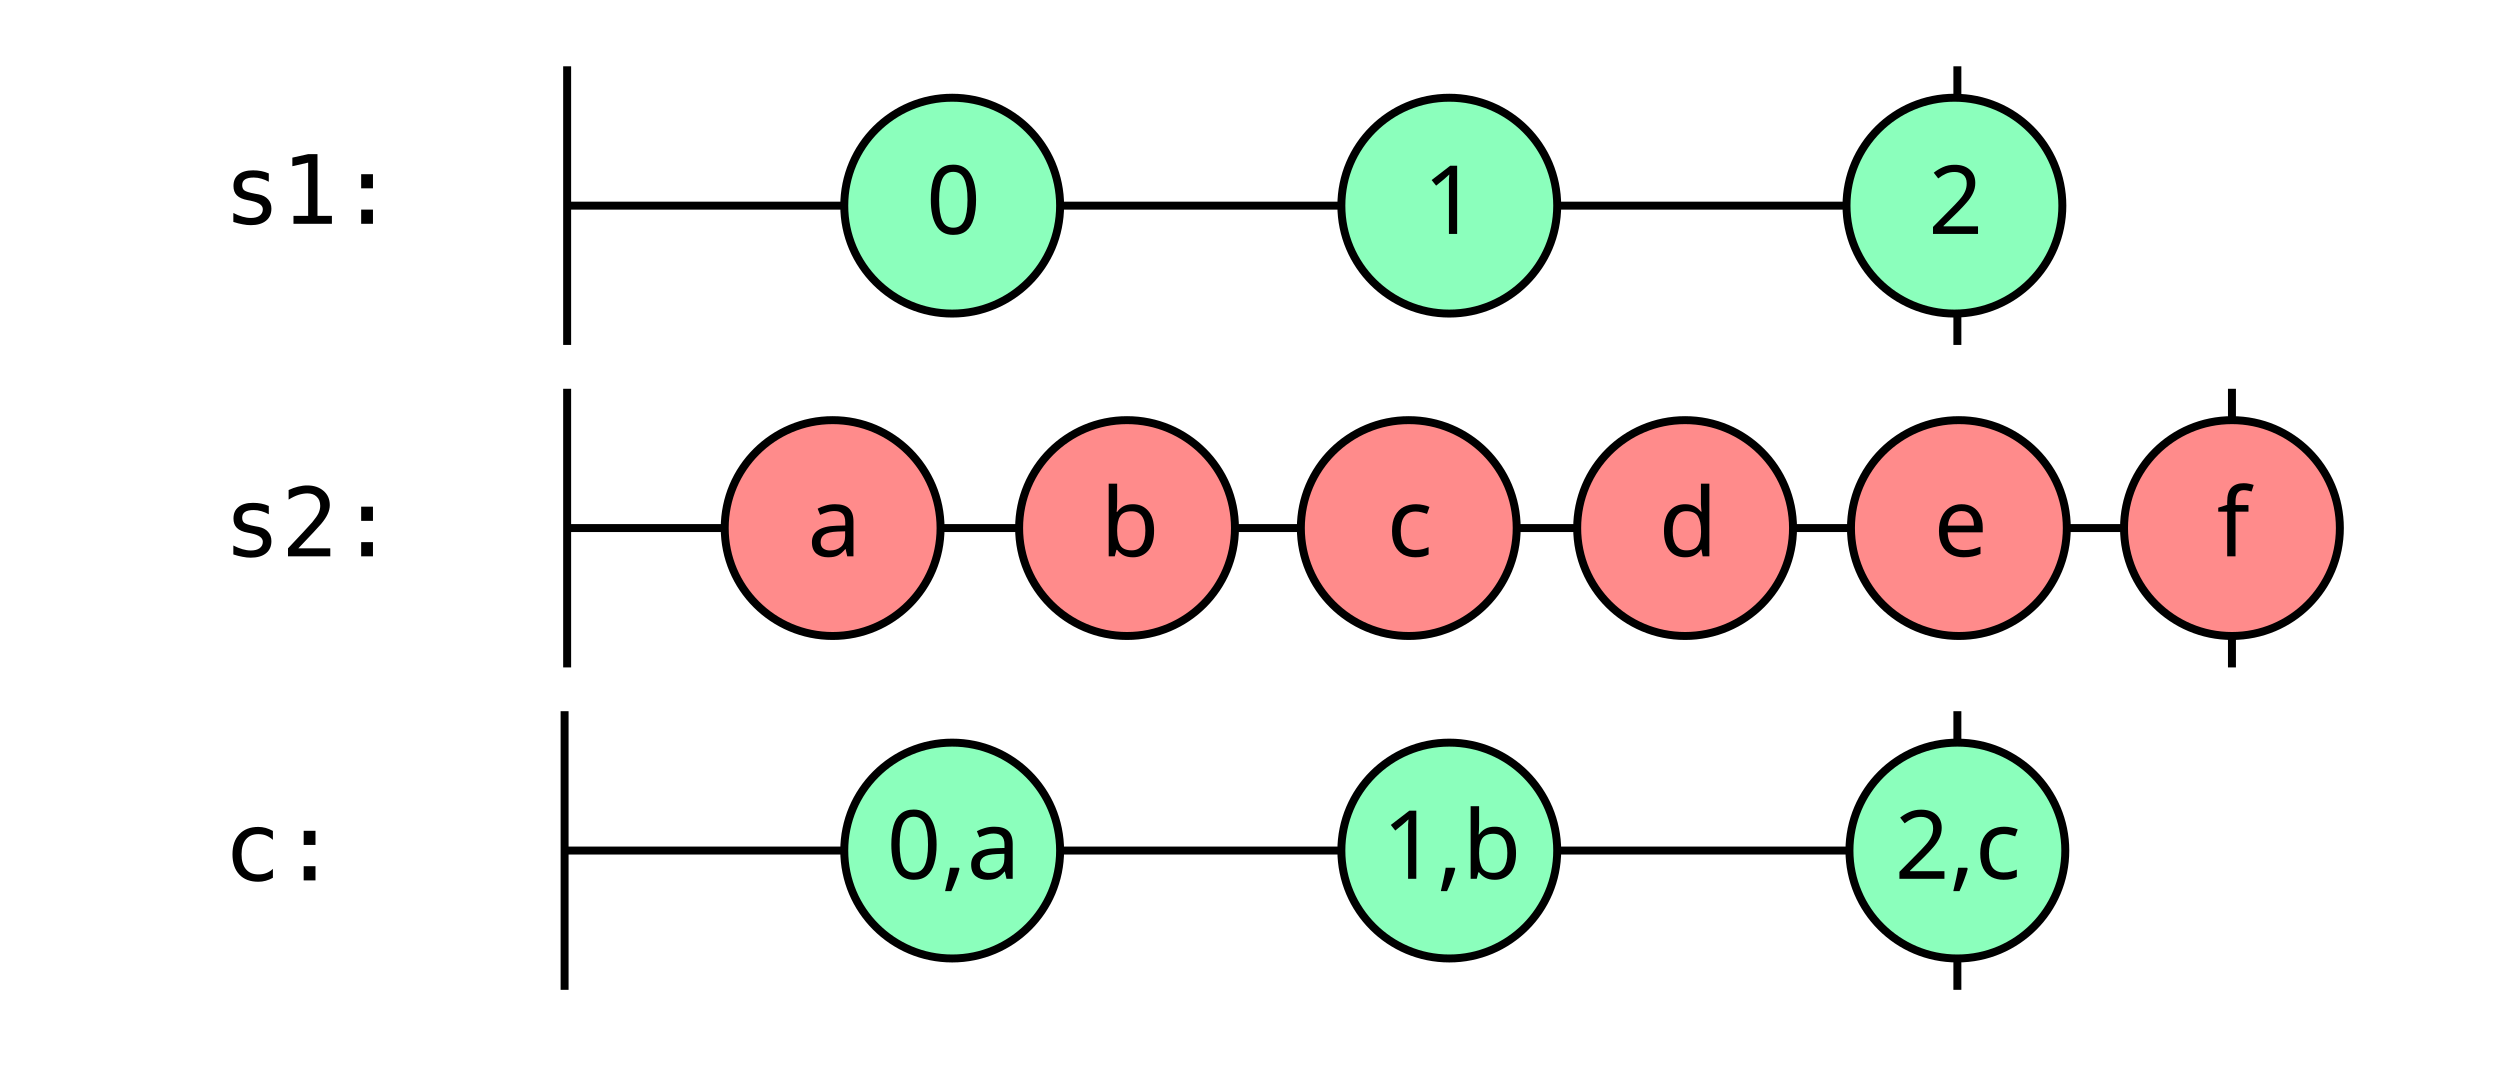
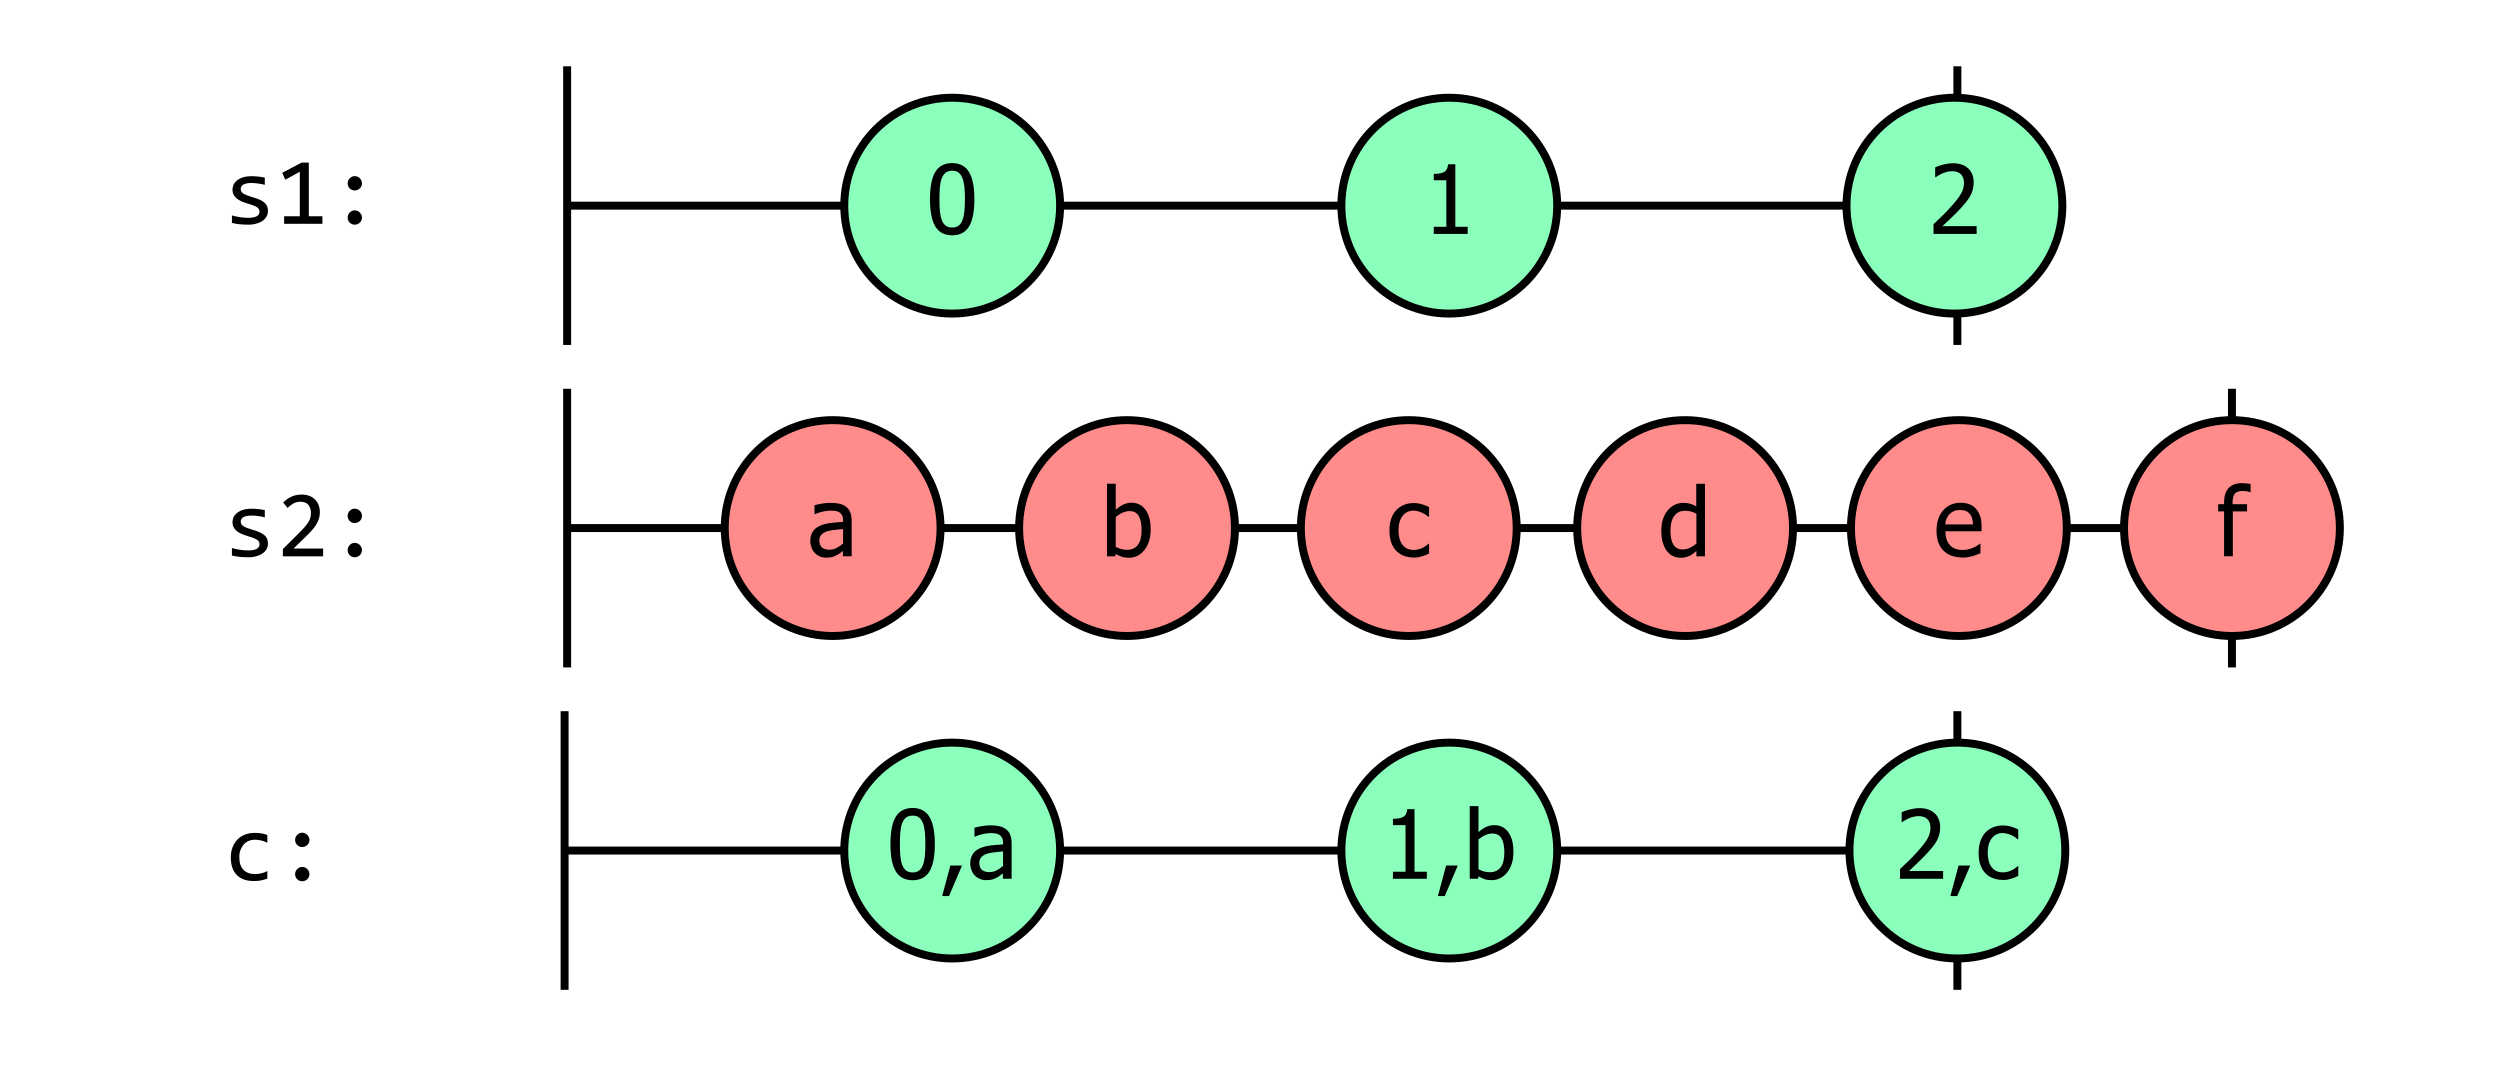
- <svg xmlns="http://www.w3.org/2000/svg" id="a" data-name="Layer 1" width="314.12" height="136.45" viewBox="0 0 314.12 136.45">
+ <svg xmlns="http://www.w3.org/2000/svg" id="Layer_1" data-name="Layer 1" viewBox="0 0 314.12 136.45">
  <defs>
    <style>
-       .e {
-         font-family: Consolas, Consolas;
-       }
- 
-       .e, .f {
-         font-size: 12px;
-       }
- 
-       .g {
+       .cls-1 {
        fill: none;
      }

-       .g, .h, .i {
+       .cls-1, .cls-2, .cls-3 {
        stroke: #000;
        stroke-miterlimit: 10;
      }

-       .h {
+       .cls-2 {
        fill: #ff8b8b;
      }

-       .f {
-         font-family: Tahoma, Tahoma;
+       .cls-4 {
+         stroke-width: 0px;
      }

-       .i {
+       .cls-3 {
        fill: #8bffbc;
      }
    </style>
  </defs>
-   <line class="g" x1="70.94" y1="89.36" x2="70.94" y2="124.37" />
-   <line id="b" data-name="source line" class="g" x1="71.26" y1="25.84" x2="245.04" y2="25.84" />
-   <line id="c" data-name="source line" class="g" x1="71.26" y1="106.87" x2="245.94" y2="106.87" />
-   <text class="e" transform="translate(28.07 28.12)">
-     <tspan x="0" y="0">s1:</tspan>
-   </text>
-   <text class="e" transform="translate(28.07 69.9)">
-     <tspan x="0" y="0">s2:</tspan>
-   </text>
-   <text class="e" transform="translate(28.07 110.62)">
-     <tspan x="0" y="0">c:</tspan>
-   </text>
-   <line class="g" x1="71.26" y1="8.33" x2="71.26" y2="43.34" />
-   <line class="g" x1="245.94" y1="8.33" x2="245.94" y2="43.34" />
+   <line class="cls-1" x1="70.94" y1="89.36" x2="70.94" y2="124.37" />
+   <line id="source_line" data-name="source line" class="cls-1" x1="71.26" y1="25.84" x2="245.04" y2="25.84" />
+   <line id="source_line-2" data-name="source line" class="cls-1" x1="71.26" y1="106.87" x2="245.94" y2="106.87" />
  <g>
-     <circle class="i" cx="119.64" cy="25.84" r="13.56" />
-     <text class="f" transform="translate(116.36 29.39)">
-       <tspan x="0" y="0">0</tspan>
-     </text>
+     <path class="cls-4" d="M33.67,26.51c0,.21-.04.39-.11.56s-.17.31-.29.44-.26.24-.42.33-.33.16-.51.22-.37.1-.56.13-.38.04-.56.04c-.4,0-.76-.02-1.1-.05s-.66-.09-.98-.17v-.94c.34.1.69.17,1.03.22s.68.08,1.01.08c.49,0,.85-.07,1.08-.2s.35-.32.35-.57c0-.11-.02-.2-.06-.28s-.1-.16-.2-.24-.25-.16-.45-.24-.49-.18-.84-.28c-.27-.08-.51-.17-.74-.27s-.42-.22-.58-.35-.29-.3-.39-.48-.14-.4-.14-.65c0-.16.04-.34.11-.54s.21-.38.39-.54.43-.31.74-.42.7-.17,1.17-.17c.23,0,.49.01.77.04s.57.07.88.13v.91c-.32-.08-.62-.14-.91-.17s-.54-.06-.75-.06c-.25,0-.47.02-.64.06s-.31.09-.42.16-.18.15-.23.24-.07.19-.07.3.02.2.06.29.12.17.23.25.27.16.47.24.46.17.78.26c.35.1.64.21.88.32s.43.24.58.37.25.29.32.46.1.37.1.59Z" />
+     <path class="cls-4" d="M40.51,28.12h-4.81v-.95h1.97v-5.59l-1.83,1-.38-.87,2.44-1.28h.9v6.74h1.71v.95Z" />
+     <path class="cls-4" d="M44.57,22.13c.12,0,.24.02.35.07s.21.11.29.2.15.18.2.29.07.22.07.35-.02.24-.07.35-.11.2-.2.28-.18.15-.29.19-.22.07-.35.07-.24-.02-.35-.07-.2-.11-.28-.19-.15-.18-.19-.28-.07-.22-.07-.35.02-.24.07-.35.11-.21.19-.29.18-.15.28-.2.22-.07.35-.07ZM44.57,26.43c.12,0,.24.02.35.07s.21.11.29.2.15.18.2.29.07.22.07.35-.02.24-.07.35-.11.2-.2.28-.18.15-.29.19-.22.07-.35.07-.24-.02-.35-.07-.2-.11-.28-.19-.15-.18-.19-.28-.07-.22-.07-.35.02-.24.07-.35.11-.21.19-.29.18-.15.28-.2.22-.07.35-.07Z" />
  </g>
  <g>
-     <circle class="i" cx="182.1" cy="25.84" r="13.56" />
-     <text class="f" transform="translate(178.82 29.39)">
-       <tspan x="0" y="0">1</tspan>
-     </text>
+     <path class="cls-4" d="M33.67,68.3c0,.21-.04.39-.11.56s-.17.31-.29.44-.26.24-.42.33-.33.16-.51.22-.37.1-.56.13-.38.04-.56.04c-.4,0-.76-.02-1.1-.05s-.66-.09-.98-.17v-.94c.34.1.69.17,1.03.22s.68.08,1.01.08c.49,0,.85-.07,1.08-.2s.35-.32.35-.57c0-.11-.02-.2-.06-.29s-.1-.16-.2-.24-.25-.15-.45-.24-.49-.18-.84-.28c-.27-.08-.51-.17-.74-.27s-.42-.22-.58-.35-.29-.3-.39-.48-.14-.4-.14-.65c0-.16.04-.34.11-.54s.21-.38.39-.54.43-.31.74-.42.7-.17,1.17-.17c.23,0,.49.01.77.04s.57.07.88.13v.91c-.32-.08-.62-.14-.91-.17s-.54-.05-.75-.05c-.25,0-.47.02-.64.06s-.31.09-.42.16-.18.15-.23.24-.07.19-.07.3.02.2.06.29.12.17.23.25.27.16.47.24.46.17.78.26c.35.1.64.21.88.32s.43.24.58.37.25.29.32.46.1.37.1.59Z" />
+     <path class="cls-4" d="M40.58,69.9h-5.04v-.91l1.98-1.97c.32-.32.59-.6.79-.83s.36-.45.47-.64.19-.38.23-.55.06-.36.06-.56c0-.19-.03-.37-.08-.54s-.13-.32-.23-.45-.24-.23-.41-.3-.37-.11-.6-.11c-.32,0-.62.07-.88.22s-.51.33-.73.56l-.56-.67c.29-.3.62-.55,1-.73s.82-.28,1.32-.28c.34,0,.65.05.93.15s.52.25.72.44.36.43.47.7.17.59.17.94c0,.29-.04.56-.12.81s-.2.5-.35.75-.36.51-.6.77-.52.56-.85.87l-1.39,1.35h3.72v.97Z" />
+     <path class="cls-4" d="M44.57,63.91c.12,0,.24.02.35.07s.21.12.29.2.15.18.2.29.07.22.07.35-.02.24-.07.35-.11.2-.2.29-.18.15-.29.19-.22.07-.35.07-.24-.02-.35-.07-.2-.11-.28-.19-.15-.18-.19-.29-.07-.22-.07-.35.02-.24.07-.35.11-.21.19-.29.18-.15.28-.2.22-.07.35-.07ZM44.57,68.21c.12,0,.24.02.35.07s.21.12.29.2.15.18.2.29.07.22.07.35-.02.24-.07.35-.11.2-.2.29-.18.15-.29.19-.22.07-.35.07-.24-.02-.35-.07-.2-.11-.28-.19-.15-.18-.19-.29-.07-.22-.07-.35.02-.24.07-.35.11-.21.19-.29.18-.15.28-.2.22-.07.35-.07Z" />
  </g>
  <g>
-     <circle class="i" cx="245.57" cy="25.84" r="13.56" />
-     <text class="f" transform="translate(242.3 29.39)">
-       <tspan x="0" y="0">2</tspan>
-     </text>
+     <path class="cls-4" d="M33.58,110.4c-.27.1-.54.18-.82.23s-.57.07-.86.07c-.93,0-1.65-.25-2.15-.76s-.75-1.24-.75-2.21c0-.46.07-.89.22-1.27s.35-.7.61-.97.57-.48.94-.62.76-.22,1.2-.22c.3,0,.59.02.86.06s.52.11.76.21v.97c-.25-.13-.51-.23-.78-.29s-.54-.09-.82-.09c-.26,0-.51.05-.74.15s-.44.24-.61.43-.31.42-.42.69-.15.57-.15.91c0,.71.17,1.24.52,1.6s.83.53,1.44.53c.28,0,.55-.03.81-.09s.51-.16.75-.28v.95Z" />
+     <path class="cls-4" d="M37.97,104.63c.12,0,.24.02.35.07s.21.11.29.2.15.18.2.29.07.22.07.35-.02.24-.07.35-.11.2-.2.28-.18.15-.29.19-.22.07-.35.07-.24-.02-.35-.07-.2-.11-.28-.19-.15-.18-.19-.28-.07-.22-.07-.35.02-.24.07-.35.11-.21.19-.29.18-.15.28-.2.22-.07.35-.07ZM37.97,108.93c.12,0,.24.02.35.07s.21.11.29.2.15.18.2.29.07.22.07.35-.02.24-.07.35-.11.2-.2.28-.18.15-.29.19-.22.07-.35.07-.24-.02-.35-.07-.2-.11-.28-.19-.15-.18-.19-.28-.07-.22-.07-.35.02-.24.07-.35.11-.21.19-.29.18-.15.28-.2.22-.07.35-.07Z" />
+   </g>
+   <line class="cls-1" x1="71.26" y1="8.33" x2="71.26" y2="43.34" />
+   <line class="cls-1" x1="245.94" y1="8.33" x2="245.94" y2="43.34" />
+   <g>
+     <circle class="cls-3" cx="119.64" cy="25.84" r="13.56" />
+     <path class="cls-4" d="M122.43,25.02c0,1.57-.23,2.72-.68,3.45s-1.16,1.1-2.11,1.1-1.67-.37-2.12-1.12-.67-1.88-.67-3.42.23-2.73.68-3.45,1.16-1.09,2.11-1.09,1.67.38,2.12,1.13.67,1.89.67,3.4ZM120.93,27.68c.11-.29.19-.65.24-1.1s.07-.96.07-1.56-.02-1.12-.07-1.56-.13-.81-.25-1.1c-.12-.3-.28-.52-.48-.68s-.47-.23-.8-.23-.59.08-.8.23-.37.38-.5.69c-.12.3-.2.67-.24,1.12s-.06.96-.06,1.54c0,.61.02,1.12.06,1.53s.12.78.24,1.1c.11.3.27.53.48.69s.48.24.82.24.59-.08.8-.23.37-.38.49-.69Z" />
  </g>
  <g>
-     <circle class="i" cx="119.64" cy="106.87" r="13.56" />
-     <text class="f" transform="translate(111.4 110.42)">
-       <tspan x="0" y="0">0,a</tspan>
-     </text>
+     <circle class="cls-3" cx="182.1" cy="25.84" r="13.56" />
+     <path class="cls-4" d="M184.4,29.39h-4.25v-.89h1.58v-5.85h-1.58v-.8c.6,0,1.04-.08,1.32-.25s.44-.49.48-.96h.91v7.86h1.55v.89Z" />
  </g>
  <g>
-     <circle class="i" cx="182.1" cy="106.87" r="13.56" />
-     <text class="f" transform="translate(173.69 110.42)">
-       <tspan x="0" y="0">1,b</tspan>
-     </text>
-   </g>
-   <line id="d" data-name="source line" class="g" x1="71.26" y1="66.35" x2="280.44" y2="66.35" />
-   <line class="g" x1="280.44" y1="48.85" x2="280.44" y2="83.86" />
-   <line class="g" x1="71.26" y1="48.85" x2="71.26" y2="83.86" />
-   <g>
-     <circle class="h" cx="104.62" cy="66.35" r="13.56" />
-     <text class="f" transform="translate(101.47 69.9)">
-       <tspan x="0" y="0">a</tspan>
-     </text>
+     <circle class="cls-3" cx="245.57" cy="25.84" r="13.56" />
+     <path class="cls-4" d="M248.32,29.39h-5.38v-1.22c.39-.37.75-.72,1.1-1.05s.68-.69,1.01-1.05c.66-.73,1.12-1.32,1.36-1.75s.36-.89.36-1.36c0-.24-.04-.46-.11-.64s-.18-.34-.31-.46c-.14-.12-.29-.21-.47-.26s-.38-.09-.59-.09-.42.03-.63.08-.42.12-.61.2c-.16.07-.32.15-.47.24s-.28.17-.37.24h-.06v-1.24c.24-.12.58-.24,1.01-.35s.84-.17,1.23-.17c.81,0,1.45.22,1.91.65s.69,1.02.69,1.75c0,.34-.04.65-.12.94s-.19.56-.33.8c-.14.25-.32.51-.52.76s-.42.5-.64.74c-.37.4-.78.81-1.23,1.24s-.81.77-1.08,1.02h4.29v1Z" />
  </g>
  <g>
-     <circle class="h" cx="141.61" cy="66.35" r="13.56" />
-     <text class="f" transform="translate(138.29 69.9)">
-       <tspan x="0" y="0">b</tspan>
-     </text>
+     <circle class="cls-3" cx="119.64" cy="106.87" r="13.56" />
+     <g>
+       <path class="cls-4" d="M117.46,106.05c0,1.57-.23,2.72-.68,3.45s-1.16,1.1-2.11,1.1-1.67-.37-2.12-1.12-.67-1.88-.67-3.42.23-2.73.68-3.45,1.16-1.09,2.11-1.09,1.67.38,2.12,1.13.67,1.89.67,3.4ZM115.96,108.71c.11-.29.19-.65.24-1.1s.07-.96.07-1.56-.02-1.12-.07-1.56-.13-.81-.25-1.1c-.12-.3-.28-.52-.48-.68s-.47-.23-.8-.23-.59.08-.8.23-.37.38-.5.69c-.12.3-.2.67-.24,1.12s-.06.96-.06,1.54c0,.61.02,1.12.06,1.53s.12.78.24,1.1c.11.3.27.53.48.69s.48.24.82.24.59-.08.8-.23.37-.38.49-.69Z" />
+       <path class="cls-4" d="M120.88,108.75l-1.64,3.84h-.86l1.03-3.84h1.46Z" />
+       <path class="cls-4" d="M126.03,109.72c-.09.07-.21.16-.36.28s-.3.21-.44.28c-.2.1-.38.18-.57.23s-.44.08-.76.08c-.27,0-.53-.05-.77-.15s-.46-.24-.64-.43c-.18-.18-.32-.4-.42-.67s-.16-.54-.16-.83c0-.45.1-.84.29-1.16s.49-.57.91-.76c.37-.17.8-.28,1.3-.35s1.04-.11,1.62-.14v-.21c0-.26-.04-.47-.12-.62s-.19-.28-.33-.37c-.14-.09-.31-.15-.52-.18s-.41-.04-.63-.04c-.25,0-.55.04-.9.11s-.69.19-1.03.33h-.06v-1.12c.2-.06.49-.12.87-.19s.75-.11,1.12-.11c.45,0,.83.04,1.14.11s.59.2.83.38c.24.18.42.41.53.7s.18.63.18,1.04v4.48h-1.1v-.7ZM126.03,108.8v-1.82c-.26.02-.59.06-.99.1s-.72.1-.97.17c-.29.09-.54.23-.73.41s-.29.44-.29.78c0,.38.11.66.32.85s.52.29.93.29c.35,0,.66-.08.94-.23s.54-.33.79-.55Z" />
+     </g>
  </g>
  <g>
-     <circle class="h" cx="177.01" cy="66.35" r="13.56" />
-     <text class="f" transform="translate(174.25 69.9)">
-       <tspan x="0" y="0">c</tspan>
-     </text>
+     <circle class="cls-3" cx="182.1" cy="106.87" r="13.56" />
+     <g>
+       <path class="cls-4" d="M179.27,110.42h-4.25v-.89h1.58v-5.85h-1.58v-.8c.6,0,1.04-.08,1.32-.25s.44-.49.48-.96h.91v7.86h1.55v.89Z" />
+       <path class="cls-4" d="M183.17,108.75l-1.64,3.84h-.86l1.03-3.84h1.46Z" />
+       <path class="cls-4" d="M190.16,107.03c0,1.07-.26,1.93-.78,2.58s-1.17.98-1.95.98c-.36,0-.66-.04-.91-.13s-.5-.21-.75-.35l-.07.3h-1.03v-9.12h1.1v3.26c.28-.25.58-.46.9-.62s.69-.25,1.1-.25c.74,0,1.32.3,1.75.89s.64,1.41.64,2.46ZM189.02,107.12c0-.78-.12-1.37-.36-1.78s-.62-.61-1.15-.61c-.3,0-.6.07-.91.21s-.58.32-.83.53v3.75c.28.14.52.23.74.29s.45.08.71.08c.56,0,1-.2,1.32-.6s.48-1.03.48-1.89Z" />
+     </g>
+   </g>
+   <line id="source_line-3" data-name="source line" class="cls-1" x1="71.26" y1="66.35" x2="280.44" y2="66.35" />
+   <line class="cls-1" x1="280.44" y1="48.85" x2="280.44" y2="83.86" />
+   <line class="cls-1" x1="71.26" y1="48.85" x2="71.26" y2="83.86" />
+   <g>
+     <circle class="cls-2" cx="104.62" cy="66.35" r="13.56" />
+     <path class="cls-4" d="M105.93,69.2c-.09.07-.21.16-.36.28s-.3.21-.44.28c-.2.1-.38.18-.57.23s-.44.08-.76.08c-.27,0-.53-.05-.77-.15s-.46-.24-.64-.43c-.18-.18-.32-.4-.42-.67s-.16-.54-.16-.83c0-.45.1-.84.29-1.16s.49-.57.91-.76c.37-.17.8-.28,1.3-.35s1.04-.11,1.62-.14v-.21c0-.26-.04-.47-.12-.62s-.19-.28-.33-.37c-.14-.09-.31-.15-.52-.18s-.41-.04-.63-.04c-.25,0-.55.04-.9.11s-.69.19-1.03.33h-.06v-1.12c.2-.06.49-.12.87-.19s.75-.11,1.12-.11c.45,0,.83.04,1.14.11s.59.2.83.38c.24.18.42.41.53.7s.18.63.18,1.04v4.48h-1.1v-.7ZM105.93,68.29v-1.82c-.26.02-.59.06-.99.1s-.72.1-.97.17c-.29.09-.54.23-.73.41s-.29.44-.29.78c0,.38.11.66.32.85s.52.29.93.29c.35,0,.66-.08.94-.23s.54-.33.79-.55Z" />
  </g>
  <g>
-     <circle class="h" cx="211.73" cy="66.35" r="13.56" />
-     <text class="f" transform="translate(208.42 69.9)">
-       <tspan x="0" y="0">d</tspan>
-     </text>
+     <circle class="cls-2" cx="141.61" cy="66.35" r="13.56" />
+     <path class="cls-4" d="M144.58,66.52c0,1.07-.26,1.93-.78,2.58s-1.17.98-1.95.98c-.36,0-.66-.04-.91-.13s-.5-.21-.75-.35l-.07.3h-1.03v-9.12h1.1v3.26c.28-.25.58-.46.9-.62s.69-.25,1.1-.25c.74,0,1.32.3,1.75.89s.64,1.41.64,2.46ZM143.44,66.61c0-.78-.12-1.37-.36-1.78s-.62-.61-1.15-.61c-.3,0-.6.07-.91.21s-.58.32-.83.53v3.75c.28.14.52.23.74.29s.45.08.71.08c.56,0,1-.2,1.32-.6s.48-1.03.48-1.89Z" />
  </g>
  <g>
-     <circle class="h" cx="246.13" cy="66.35" r="13.56" />
-     <text class="f" transform="translate(242.97 69.9)">
-       <tspan x="0" y="0">e</tspan>
-     </text>
+     <circle class="cls-2" cx="177.01" cy="66.35" r="13.56" />
+     <path class="cls-4" d="M177.64,70.05c-.45,0-.86-.07-1.24-.21s-.7-.35-.97-.63-.48-.64-.63-1.06-.22-.93-.22-1.51.08-1.07.23-1.49.36-.77.62-1.05.58-.5.96-.66.8-.23,1.24-.23c.36,0,.71.05,1.04.15s.63.22.89.35v1.24h-.06c-.08-.07-.18-.14-.3-.23s-.27-.17-.45-.26c-.15-.08-.33-.15-.54-.21s-.41-.09-.6-.09c-.57,0-1.03.22-1.37.65s-.52,1.04-.52,1.83.17,1.38.5,1.81.8.65,1.39.65c.36,0,.7-.07,1.03-.22s.61-.34.86-.57h.06v1.24c-.11.05-.25.11-.41.18s-.31.13-.45.16c-.19.05-.36.1-.5.13s-.34.04-.57.04Z" />
  </g>
  <g>
-     <circle class="h" cx="280.44" cy="66.35" r="13.56" />
-     <text class="f" transform="translate(278.53 69.9)">
-       <tspan x="0" y="0">f</tspan>
-     </text>
+     <circle class="cls-2" cx="211.73" cy="66.35" r="13.56" />
+     <path class="cls-4" d="M214.25,69.9h-1.1v-.67c-.17.14-.32.26-.45.36s-.27.18-.44.26c-.16.07-.32.13-.49.17s-.36.06-.59.06c-.36,0-.68-.07-.99-.22s-.56-.37-.77-.65c-.21-.29-.38-.65-.5-1.07s-.18-.91-.18-1.46.07-1.07.22-1.49.35-.79.62-1.1c.24-.29.53-.51.86-.67s.69-.24,1.06-.24c.33,0,.61.04.86.11s.5.18.77.34v-2.84h1.1v9.12ZM213.15,68.31v-3.77c-.27-.13-.52-.22-.74-.28s-.45-.08-.71-.08c-.57,0-1.01.21-1.33.64s-.48,1.04-.48,1.84.12,1.36.37,1.77.64.61,1.18.61c.29,0,.58-.07.87-.2s.57-.31.83-.53Z" />
  </g>
-   <line class="g" x1="245.94" y1="89.36" x2="245.94" y2="124.37" />
  <g>
-     <circle class="i" cx="245.94" cy="106.87" r="13.56" />
-     <text class="f" transform="translate(238.08 110.42)">
-       <tspan x="0" y="0">2,c</tspan>
-     </text>
+     <circle class="cls-2" cx="246.13" cy="66.35" r="13.56" />
+     <path class="cls-4" d="M246.61,70.05c-1.04,0-1.85-.29-2.43-.88s-.86-1.42-.86-2.5.28-1.92.84-2.55,1.29-.95,2.19-.95c.41,0,.77.06,1.08.18s.59.3.82.55.41.56.54.92.19.8.19,1.33v.6h-4.54c0,.76.19,1.34.57,1.75s.91.6,1.59.6c.24,0,.48-.03.71-.08s.44-.12.63-.21c.2-.09.37-.18.5-.26s.25-.16.34-.24h.06v1.2c-.13.05-.29.11-.48.19s-.36.14-.52.18c-.21.06-.41.1-.58.13s-.39.05-.66.05ZM247.9,65.9c0-.3-.04-.55-.11-.77s-.15-.4-.27-.54c-.13-.16-.29-.29-.5-.38s-.45-.13-.75-.13-.54.04-.75.13-.39.22-.56.38c-.16.17-.29.36-.38.57s-.14.45-.16.73h3.46Z" />
+   </g>
+   <g>
+     <circle class="cls-2" cx="280.44" cy="66.35" r="13.56" />
+     <path class="cls-4" d="M282.78,61.84h-.06c-.1-.04-.24-.07-.42-.1s-.35-.05-.49-.05c-.46,0-.8.1-.99.31s-.3.59-.3,1.13v.22h1.82v.91h-1.79v5.63h-1.1v-5.63h-.74v-.91h.74v-.22c0-.79.19-1.39.57-1.8s.92-.62,1.63-.62c.2,0,.4.01.6.03s.37.05.53.07v1.01Z" />
+   </g>
+   <line class="cls-1" x1="245.94" y1="89.36" x2="245.94" y2="124.37" />
+   <g>
+     <circle class="cls-3" cx="245.94" cy="106.87" r="13.56" />
+     <g>
+       <path class="cls-4" d="M244.11,110.42h-5.38v-1.22c.39-.37.75-.72,1.1-1.05s.68-.69,1.01-1.05c.66-.73,1.12-1.32,1.36-1.75s.36-.89.36-1.36c0-.24-.04-.46-.11-.64s-.18-.34-.31-.46c-.14-.12-.29-.21-.47-.26s-.38-.09-.59-.09-.42.03-.63.08-.42.12-.61.2c-.16.07-.32.15-.47.24s-.28.17-.37.24h-.06v-1.24c.24-.12.58-.24,1.01-.35s.84-.17,1.23-.17c.81,0,1.45.22,1.91.65s.69,1.02.69,1.75c0,.34-.04.65-.12.94s-.19.56-.33.8c-.14.25-.32.51-.52.76s-.42.5-.64.74c-.37.4-.78.81-1.23,1.24s-.81.77-1.08,1.02h4.29v1Z" />
+       <path class="cls-4" d="M247.56,108.75l-1.64,3.84h-.86l1.03-3.84h1.46Z" />
+       <path class="cls-4" d="M251.67,110.56c-.45,0-.86-.07-1.24-.21s-.7-.35-.97-.63-.48-.64-.63-1.06-.22-.93-.22-1.51.08-1.07.23-1.49.36-.77.62-1.05.58-.5.96-.66.8-.23,1.24-.23c.36,0,.71.05,1.04.15s.63.22.89.35v1.24h-.06c-.08-.07-.18-.14-.3-.23s-.27-.17-.45-.26c-.15-.08-.33-.15-.54-.21s-.41-.09-.6-.09c-.57,0-1.03.22-1.37.65s-.52,1.04-.52,1.83.17,1.38.5,1.81.8.65,1.39.65c.36,0,.7-.07,1.03-.22s.61-.34.86-.57h.06v1.24c-.11.05-.25.11-.41.18s-.31.13-.45.16c-.19.05-.36.1-.5.13s-.34.04-.57.04Z" />
+     </g>
  </g>
</svg>
